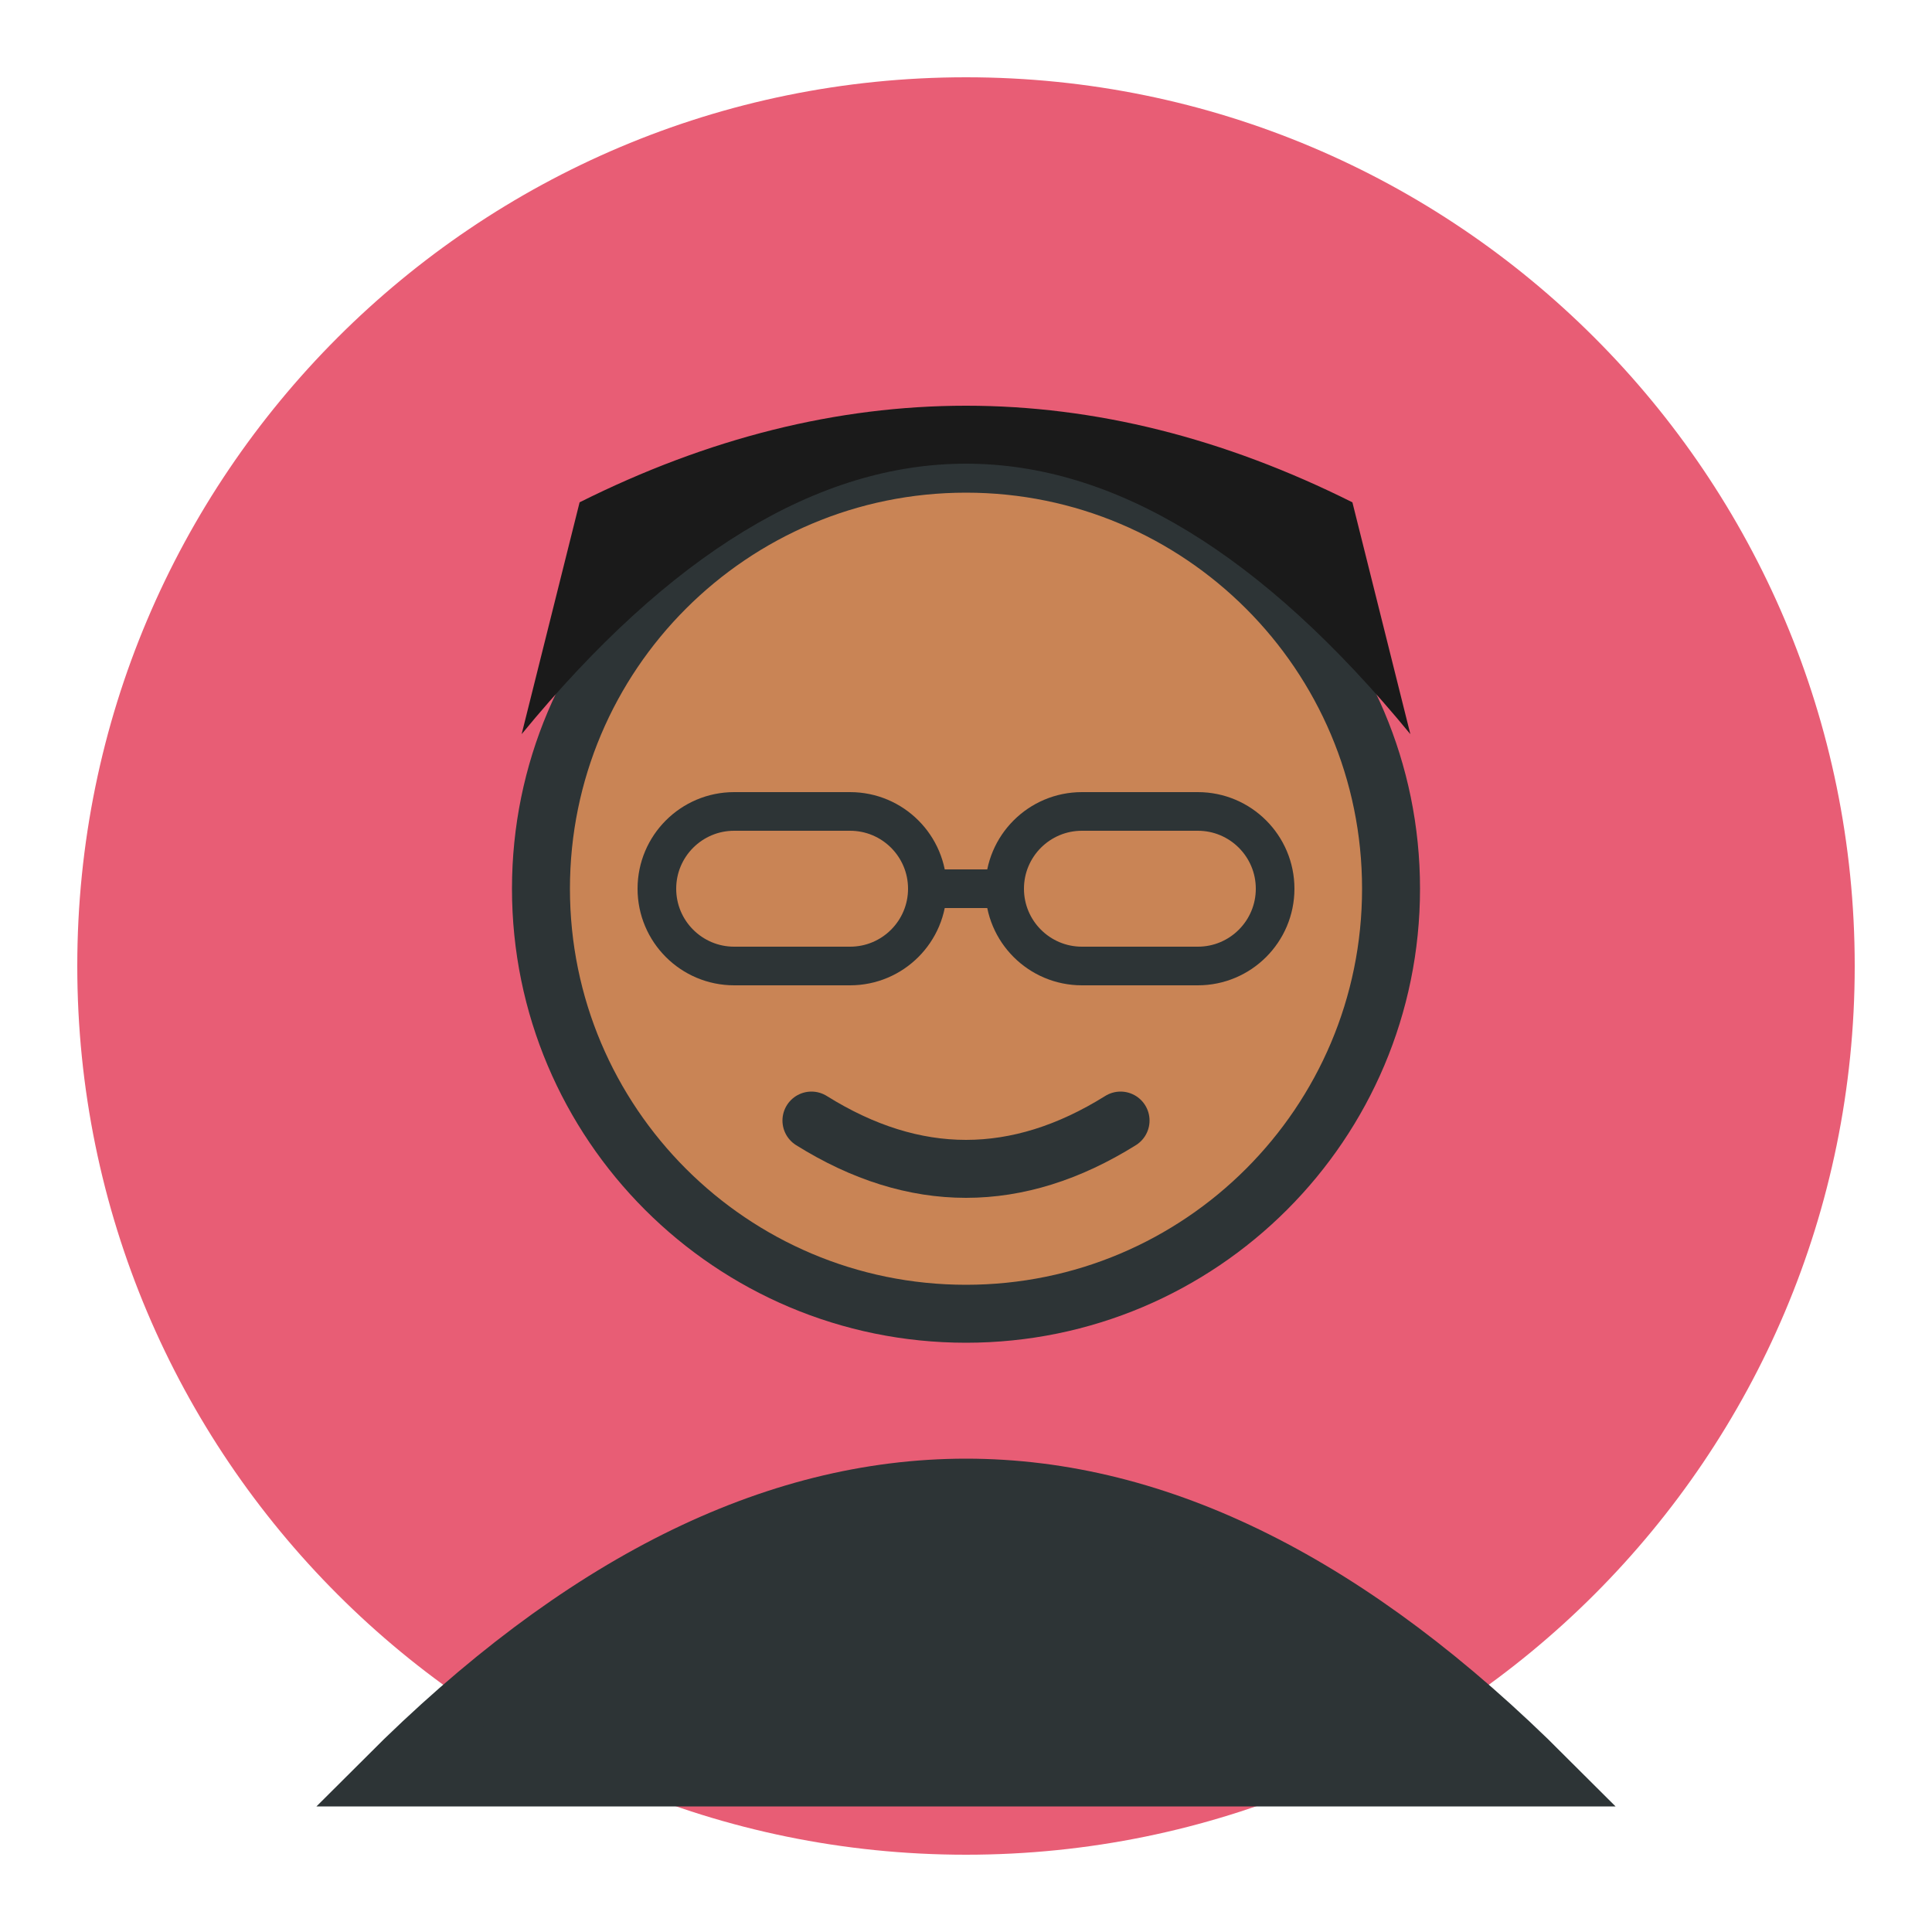
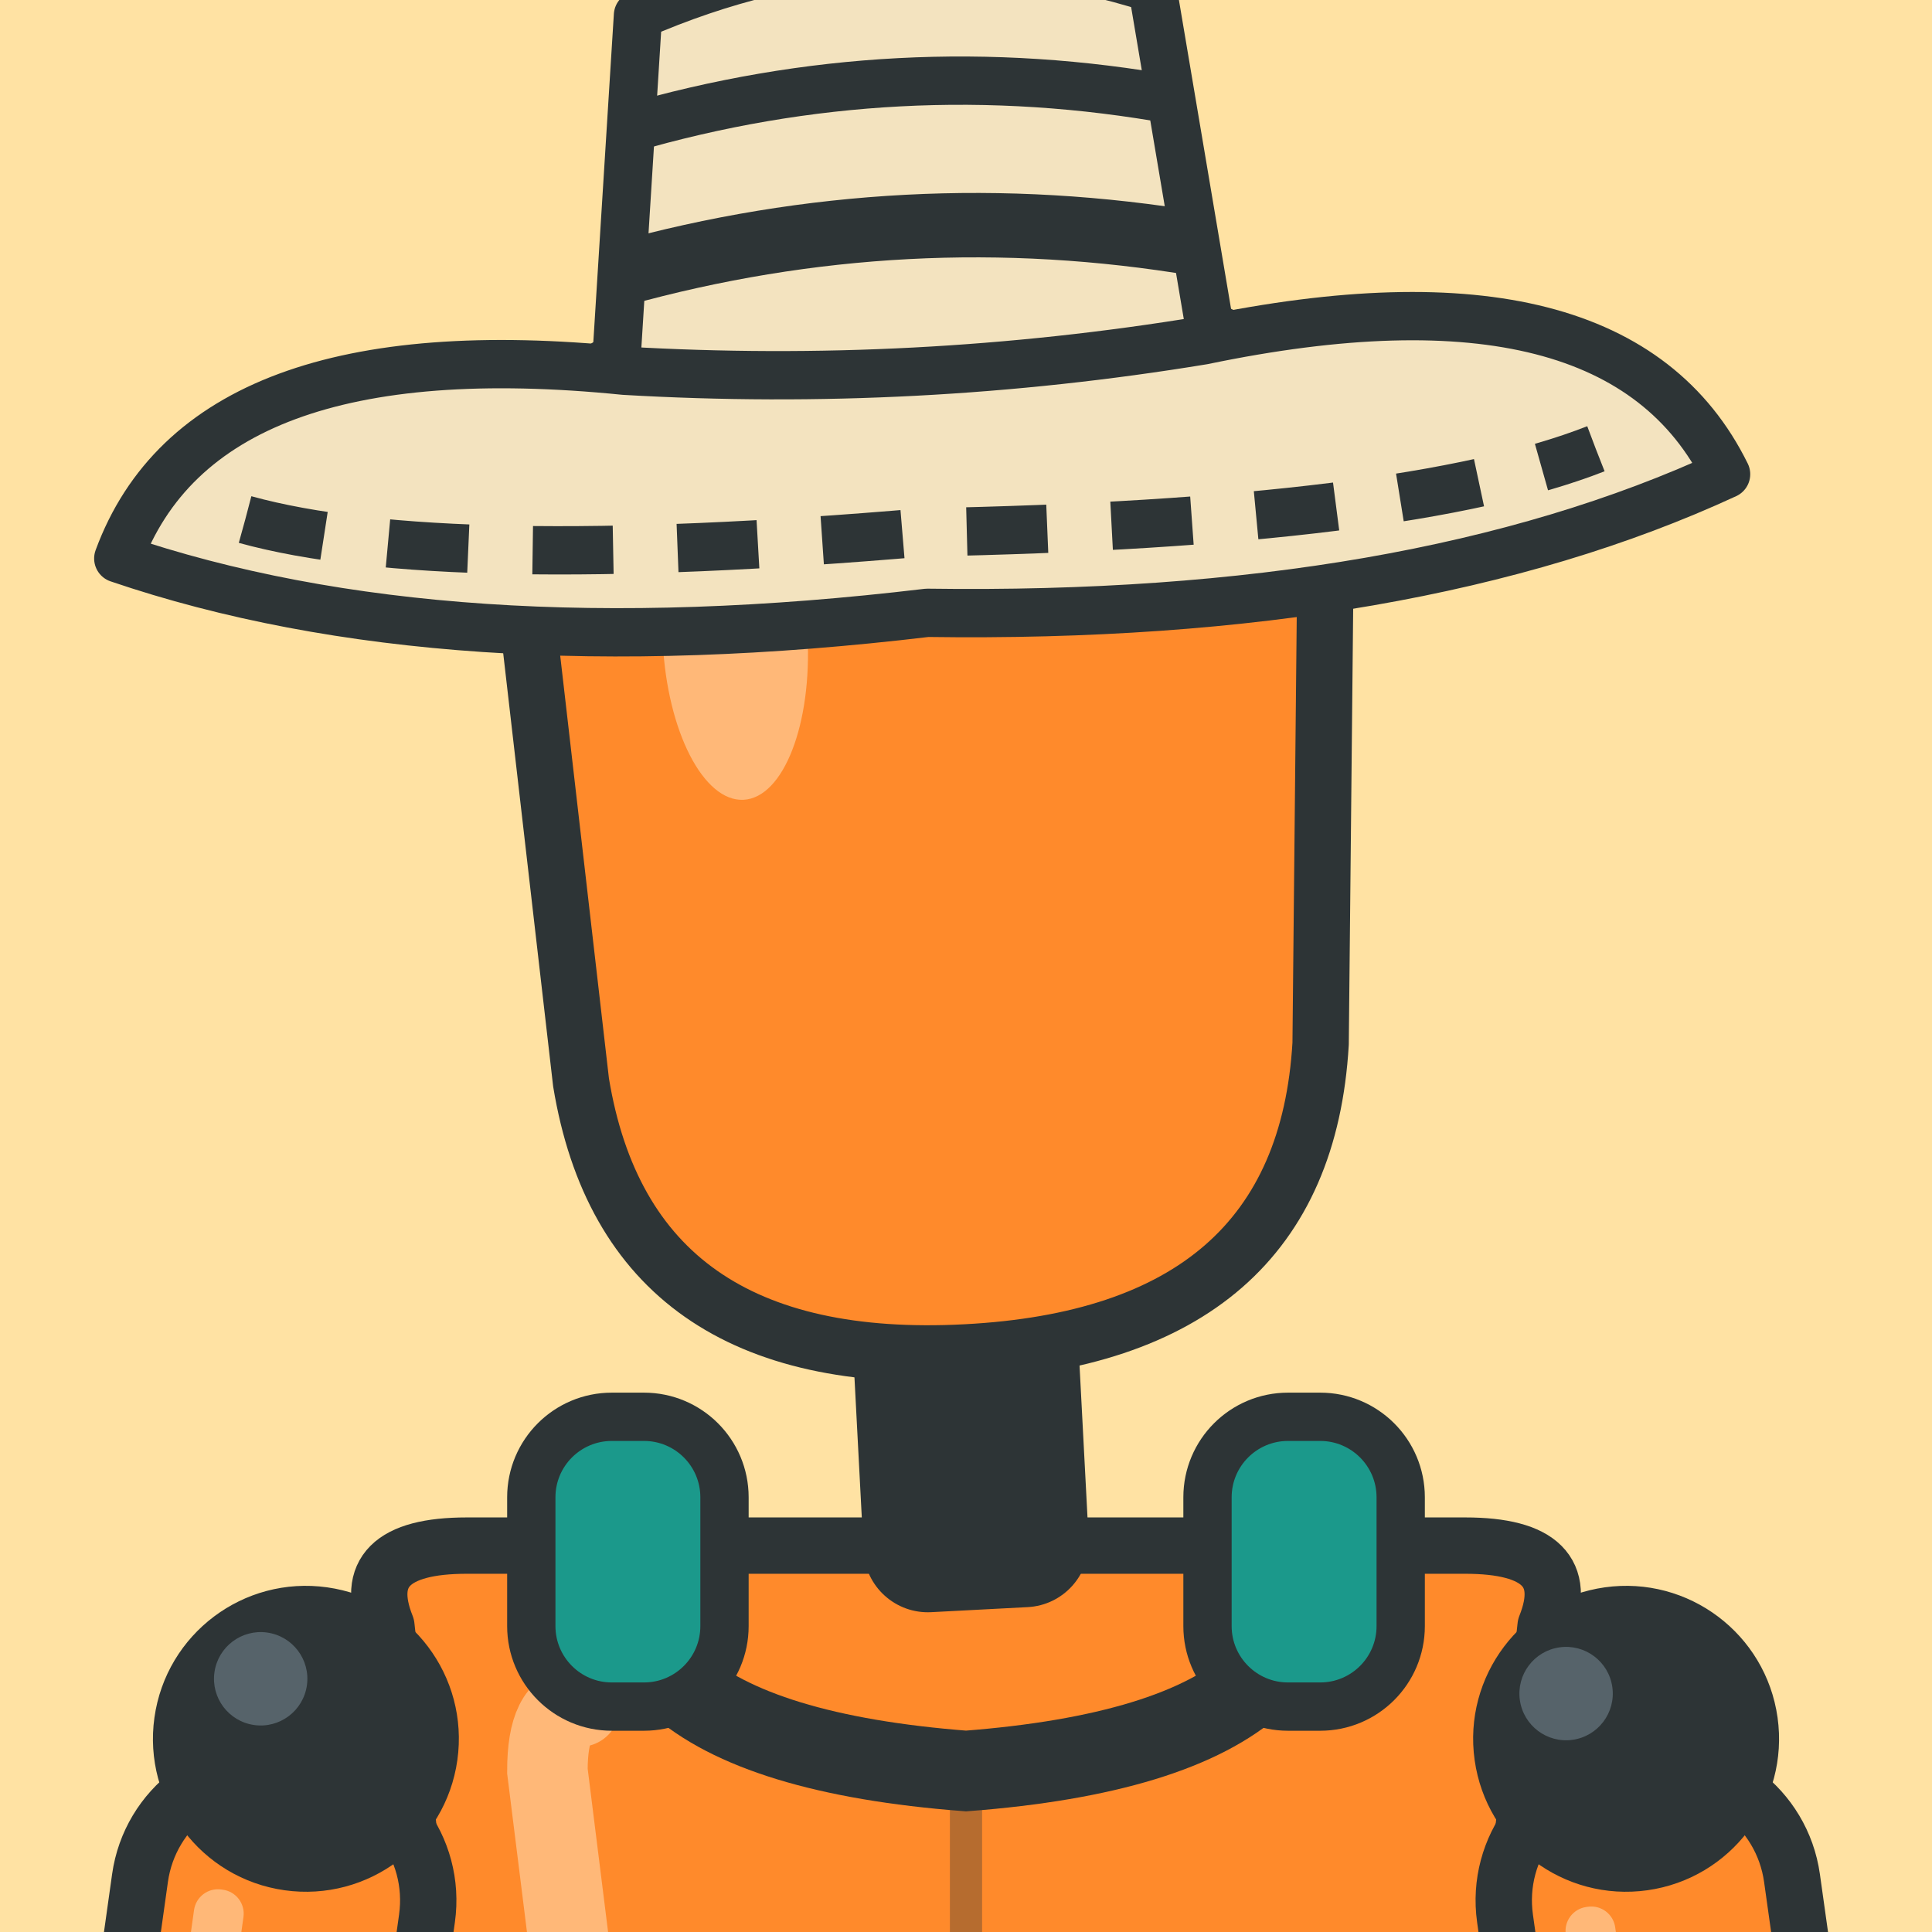
- <svg xmlns="http://www.w3.org/2000/svg" viewBox="0 0 100 100">
-   <circle cx="50" cy="50" r="46" fill="#E85D75" />
-   <circle cx="50" cy="46" r="22" fill="#C98455" stroke="#2D3436" stroke-width="3" />
-   <path d="M27 38 Q50 10 73 38 L70 26 Q50 16 30 26 Z" fill="#1a1a1a" />
-   <rect x="34" y="42" width="14" height="8" rx="4" fill="none" stroke="#2D3436" stroke-width="2" />
-   <rect x="52" y="42" width="14" height="8" rx="4" fill="none" stroke="#2D3436" stroke-width="2" />
-   <line x1="48" y1="46" x2="52" y2="46" stroke="#2D3436" stroke-width="2" />
-   <path d="M42 58 Q50 63 58 58" fill="none" stroke="#2D3436" stroke-width="3" stroke-linecap="round" />
-   <path d="M20 92 Q50 62 80 92 Z" fill="#2D3436" stroke="#2D3436" stroke-width="3" />
+ <svg xmlns="http://www.w3.org/2000/svg" viewBox="-60 -18 120 120">
+   <rect x="-60" y="-18" width="120" height="120" fill="#FFE2A3" />
+   <g transform="translate(0 4)">
+     <g>
+       <g transform="translate(-15,206) rotate(0)">
+         <rect x="-12" y="0" width="24" height="66" rx="10" fill="#FF8A2B" stroke="#2D3436" stroke-width="3.5" />
+         <rect x="-7.2" y="10.6" width="4.1" height="34.3" rx="1.9" fill="#FFB878" />
+         <g transform="translate(0,72) rotate(0)">
+           <rect x="-11" y="6" width="22" height="58" rx="9" fill="#FF8A2B" stroke="#2D3436" stroke-width="3.5" />
+           <rect x="-6.6" y="15.3" width="3.7" height="30.2" rx="1.8" fill="#FFB878" />
+           <path d="M-12 72 L10 72 Q15 72 15 78 L15 84 L-17 84 Q-19 84 -18 80 Z" fill="#FF8A2B" stroke="#2D3436" stroke-width="3.5" stroke-linejoin="round" />
+           <circle cx="0" cy="68" r="6.5" fill="#2D3436" />
+           <circle cx="-2.3" cy="65.7" r="2" fill="#56636A" />
+           <rect x="-9" y="-6" width="18" height="14" rx="5" fill="#FF8A2B" stroke="#2D3436" stroke-width="3.5" />
+           <rect x="-5.4" y="-3.8" width="3.1" height="7.3" rx="1.5" fill="#FFB878" />
+         </g>
+         <circle cx="0" cy="72" r="8" fill="#2D3436" />
+         <circle cx="-2.8" cy="69.2" r="2.4" fill="#56636A" />
+       </g>
+       <g transform="translate(15,206) rotate(0)">
+         <rect x="-12" y="0" width="24" height="66" rx="10" fill="#FF8A2B" stroke="#2D3436" stroke-width="3.5" />
+         <rect x="-7.2" y="10.6" width="4.1" height="34.3" rx="1.9" fill="#FFB878" />
+         <g transform="translate(0,72) rotate(0)">
+           <rect x="-11" y="6" width="22" height="58" rx="9" fill="#FF8A2B" stroke="#2D3436" stroke-width="3.5" />
+           <rect x="-6.6" y="15.3" width="3.7" height="30.2" rx="1.8" fill="#FFB878" />
+           <path d="M12 72 L-10 72 Q-15 72 -15 78 L-15 84 L17 84 Q19 84 18 80 Z" fill="#FF8A2B" stroke="#2D3436" stroke-width="3.5" stroke-linejoin="round" />
+           <circle cx="0" cy="68" r="6.5" fill="#2D3436" />
+           <circle cx="-2.3" cy="65.7" r="2" fill="#56636A" />
+           <rect x="-9" y="-6" width="18" height="14" rx="5" fill="#FF8A2B" stroke="#2D3436" stroke-width="3.5" />
+           <rect x="-5.4" y="-3.8" width="3.1" height="7.3" rx="1.5" fill="#FFB878" />
+         </g>
+         <circle cx="0" cy="72" r="8" fill="#2D3436" />
+         <circle cx="-2.8" cy="69.2" r="2.4" fill="#56636A" />
+       </g>
+       <circle cx="-15" cy="206" r="8" fill="#2D3436" />
+       <circle cx="-17.8" cy="203.2" r="2.4" fill="#56636A" />
+       <circle cx="15" cy="206" r="8" fill="#2D3436" />
+       <circle cx="12.2" cy="203.2" r="2.4" fill="#56636A" />
+       <ellipse cx="0" cy="146" rx="13" ry="8" fill="#2D3436" />
+       <rect x="-21" y="148" width="42" height="28" rx="9" fill="#FF8A2B" stroke="#2D3436" stroke-width="3.5" />
+       <rect x="-12.6" y="152.5" width="7.1" height="14.6" rx="3.4" fill="#FFB878" />
+       <ellipse cx="0" cy="180" rx="11" ry="5" fill="#2D3436" />
+       <path d="M-30 181 Q-30 176 -25 176 L25 176 Q30 176 30 181 L27 198 Q16 218 0 218 Q-16 218 -27 198 Z" fill="#FF8A2B" stroke="#2D3436" stroke-width="3.5" stroke-linejoin="round" />
+       <path d="M-36 79 Q-38 74 -31 74 L31 74 Q38 74 36 79 L30 134 Q28 142 20 142 L-20 142 Q-28 142 -30 134 Z" fill="#FF8A2B" stroke="#2D3436" stroke-width="3.5" stroke-linejoin="round" />
+       <path d="M-24 84 Q-26 84 -26 88 L-22 120" fill="none" stroke="#FFB878" stroke-width="5" stroke-linecap="round" />
+       <path d="M0 88 L0 132" stroke="#2D3436" stroke-width="2" opacity="0.35" />
+       <path d="M-22 106 Q0 112 22 106" fill="none" stroke="#2D3436" stroke-width="2" opacity="0.35" />
+       <path d="M-20 70 Q-26 86 0 88 Q26 86 20 70" fill="none" stroke="#2D3436" stroke-width="5" />
+       <rect x="-27" y="66" width="12" height="18" rx="5" fill="#1B998B" stroke="#2D3436" stroke-width="3" />
+       <rect x="15" y="66" width="12" height="18" rx="5" fill="#1B998B" stroke="#2D3436" stroke-width="3" />
+       <g transform="rotate(-3 0 62)">
+         <rect x="-7" y="56" width="14" height="22" rx="4" fill="#2D3436" />
+         <path d="M-25 12 Q-25 -2 -11 -2 L11 -2 Q25 -2 25 12 L23 44 Q21 62 0 62 Q-21 62 -23 44 Z" fill="#FF8A2B" stroke="#2D3436" stroke-width="3.5" stroke-linejoin="round" />
+         <ellipse cx="-12" cy="17" rx="4.5" ry="10" fill="#FFB878" />
+         <path d="M-19 4 L-16 -22 Q0 -28 16 -22 L19 4 Z" fill="#F3E3BF" stroke="#2D3436" stroke-width="3" stroke-linejoin="round" />
+         <path d="M-18 -6 Q0 -10 18 -6" fill="none" stroke="#2D3436" stroke-width="4" />
+         <path d="M-17 -15 Q0 -19 17 -15" fill="none" stroke="#2D3436" stroke-width="3" />
+         <path d="M-50 10 Q-44 -4 -18 0 Q0 2 18 0 Q44 -4 50 10 Q30 18 0 16 Q-30 18 -50 10 Z" fill="#F3E3BF" stroke="#2D3436" stroke-width="3" stroke-linejoin="round" />
+         <path d="M-42 8 Q-30 12 0 11 Q30 12 42 8" fill="none" stroke="#2D3436" stroke-width="3" stroke-dasharray="5 4" />
+       </g>
+       <g transform="translate(-41,86) rotate(8)">
+         <rect x="-9" y="2" width="18" height="50" rx="8" fill="#FF8A2B" stroke="#2D3436" stroke-width="3.5" />
+         <rect x="-5.4" y="10" width="3.1" height="26" rx="1.5" fill="#FFB878" />
+         <g transform="translate(0,57) rotate(-2)">
+           <rect x="-8" y="4" width="16" height="44" rx="7" fill="#FF8A2B" stroke="#2D3436" stroke-width="3.5" />
+           <rect x="-4.8" y="11" width="3" height="22.9" rx="1.5" fill="#FFB878" />
+           <g transform="translate(0,60)">
+             <circle cx="0" cy="0" r="10" fill="#2D3436" />
+             <circle cx="0" cy="1" r="4.2" fill="#56636A" />
+             <rect x="-3" y="5" width="6" height="7" fill="#56636A" />
+           </g>
+         </g>
+         <circle cx="0" cy="57" r="7.5" fill="#2D3436" />
+         <circle cx="-2.6" cy="54.4" r="2.3" fill="#56636A" />
+         <circle cx="0" cy="0" r="9.5" fill="#2D3436" />
+         <circle cx="-3.3" cy="-3.3" r="2.9" fill="#56636A" />
+       </g>
+       <g transform="translate(41,86) rotate(-8)">
+         <rect x="-9" y="2" width="18" height="50" rx="8" fill="#FF8A2B" stroke="#2D3436" stroke-width="3.5" />
+         <rect x="-5.4" y="10" width="3.1" height="26" rx="1.5" fill="#FFB878" />
+         <g transform="translate(0,57) rotate(2)">
+           <rect x="-8" y="4" width="16" height="44" rx="7" fill="#FF8A2B" stroke="#2D3436" stroke-width="3.5" />
+           <rect x="-4.8" y="11" width="3" height="22.9" rx="1.5" fill="#FFB878" />
+           <g transform="translate(0,60)">
+             <circle cx="0" cy="0" r="10" fill="#2D3436" />
+             <circle cx="0" cy="1" r="4.2" fill="#56636A" />
+             <rect x="-3" y="5" width="6" height="7" fill="#56636A" />
+           </g>
+         </g>
+         <circle cx="0" cy="57" r="7.5" fill="#2D3436" />
+         <circle cx="-2.6" cy="54.4" r="2.3" fill="#56636A" />
+         <circle cx="0" cy="0" r="9.5" fill="#2D3436" />
+         <circle cx="-3.3" cy="-3.3" r="2.9" fill="#56636A" />
+       </g>
+     </g>
+   </g>
</svg>
